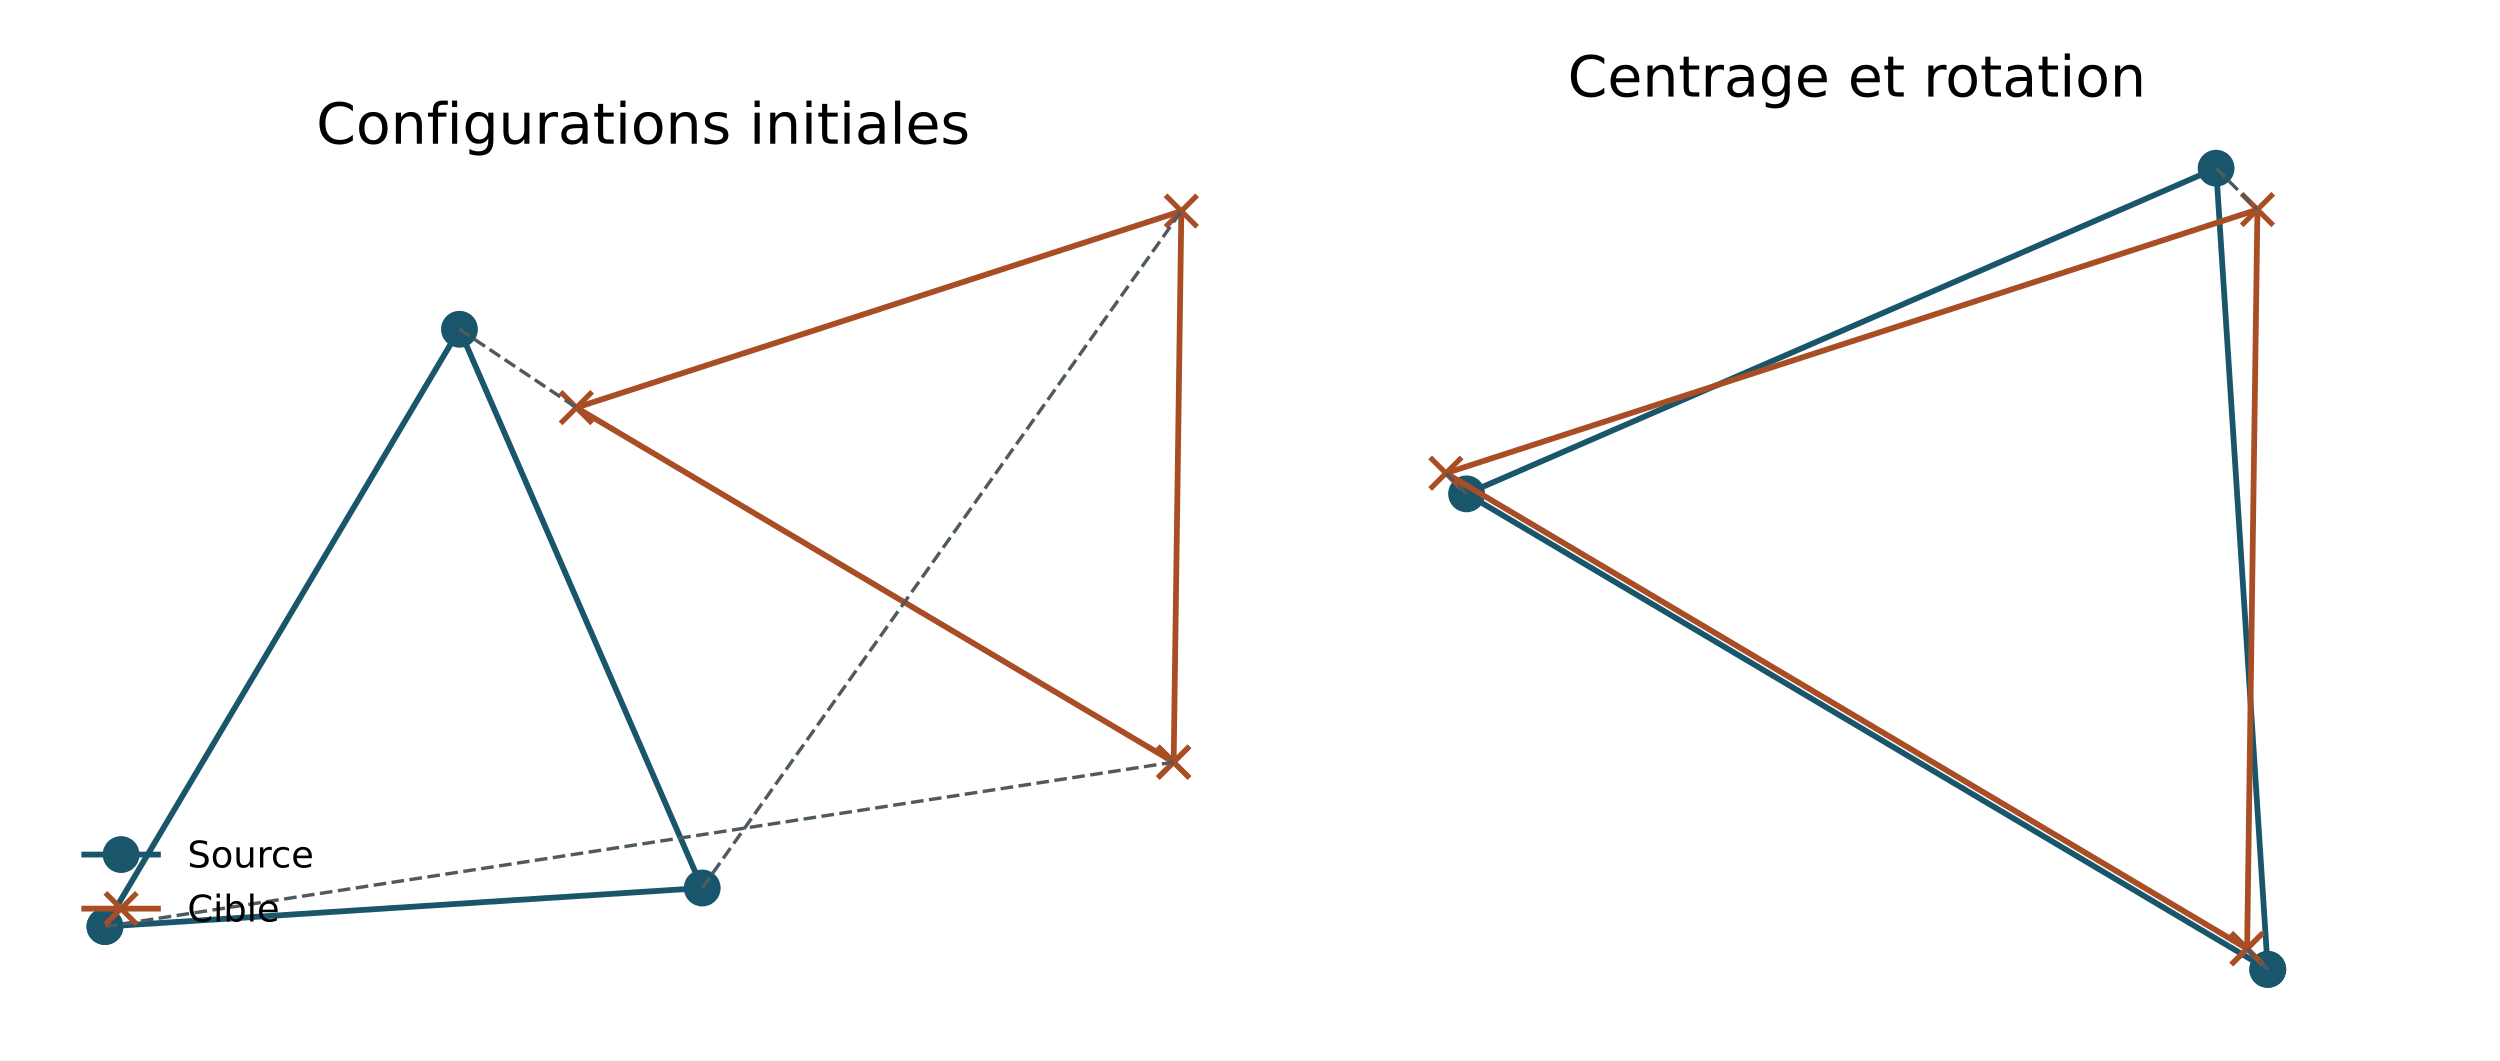
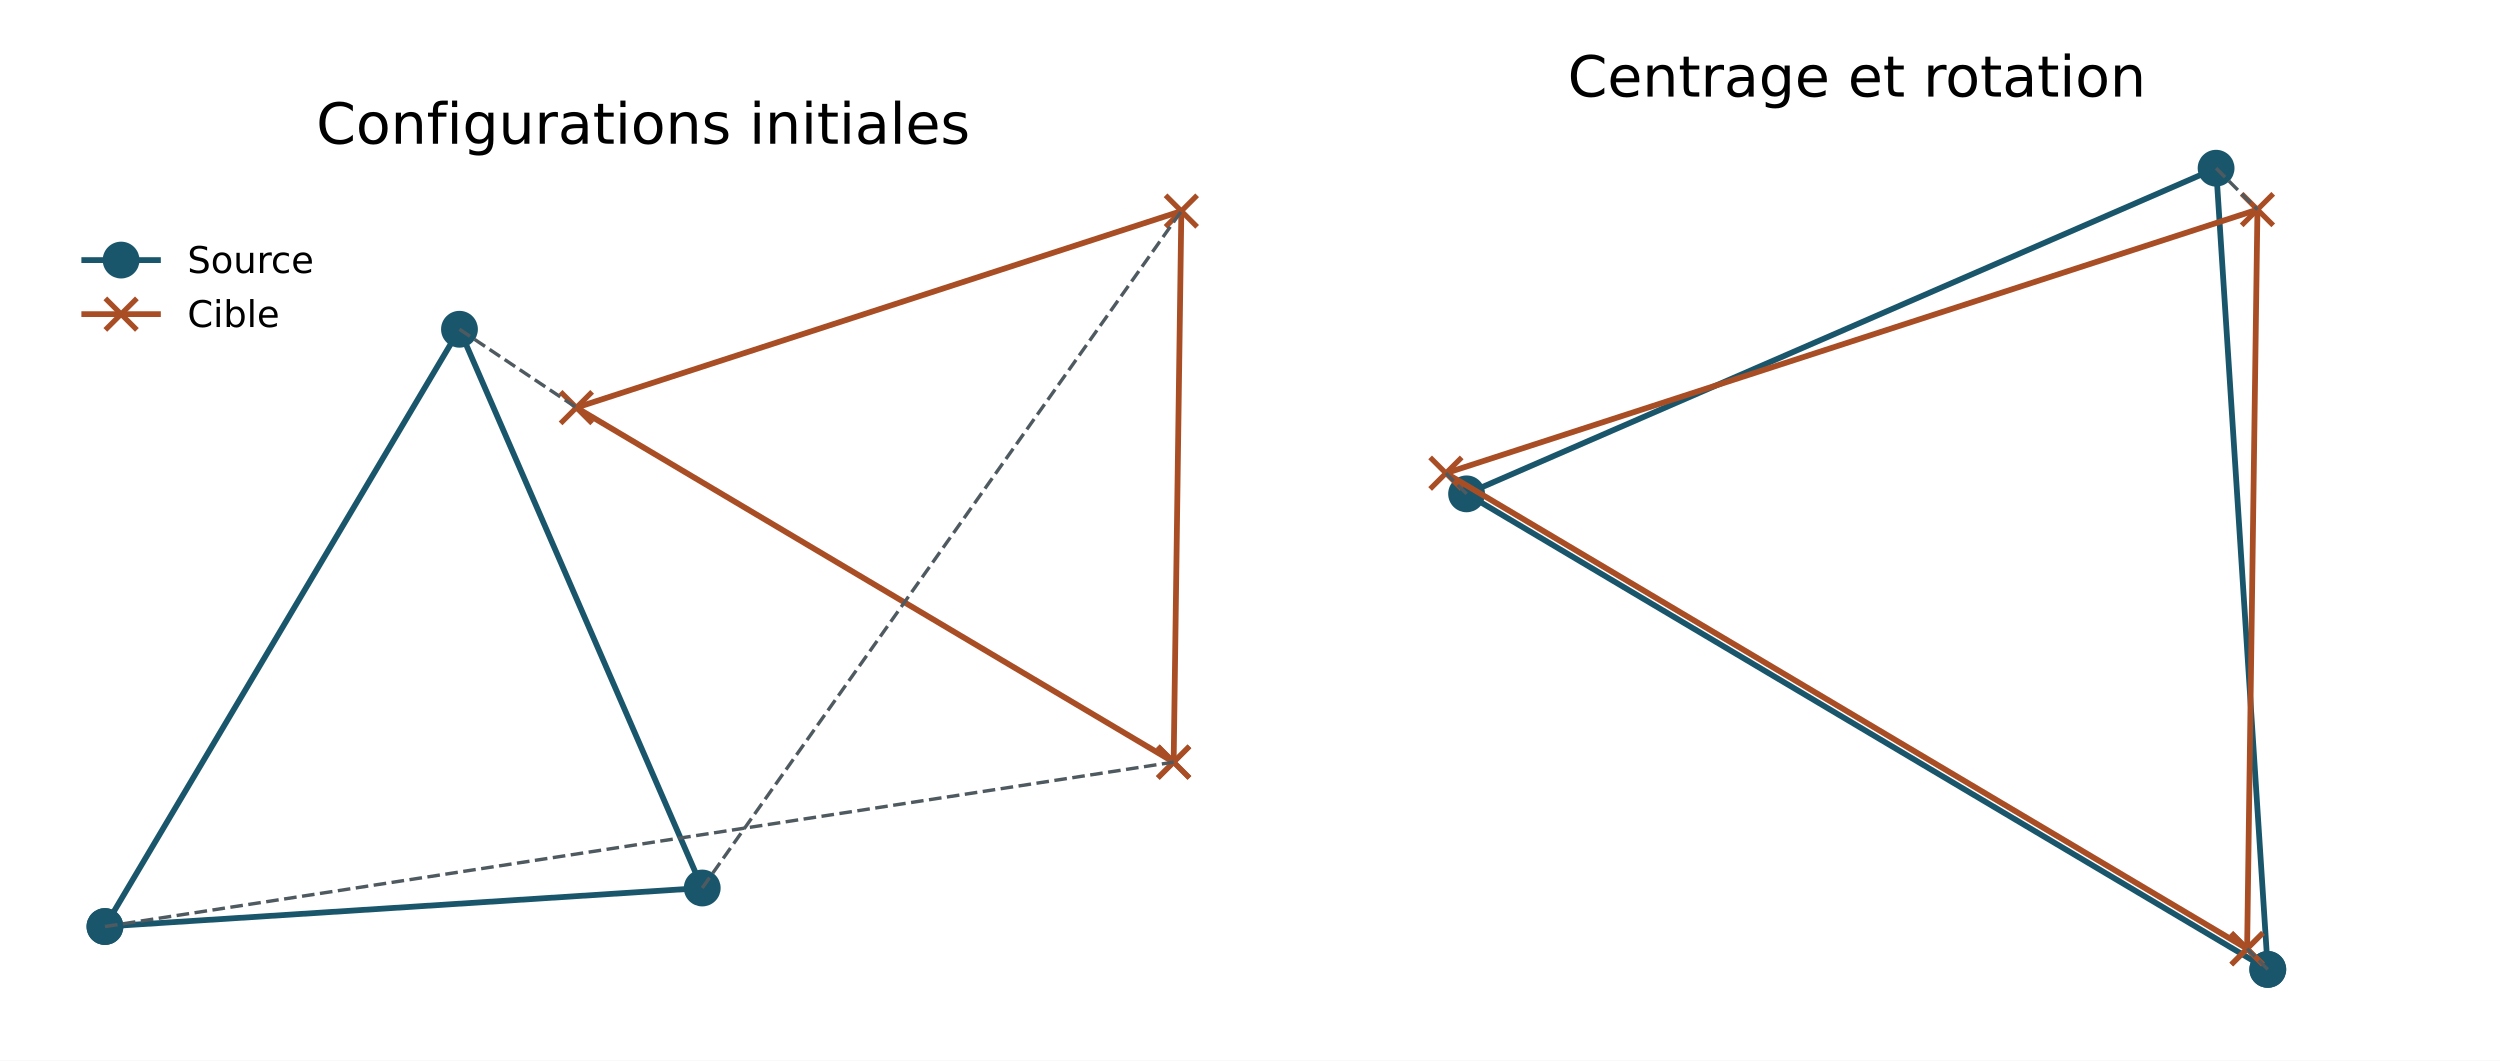
<svg xmlns="http://www.w3.org/2000/svg" xmlns:xlink="http://www.w3.org/1999/xlink" width="475.2pt" height="201.6pt" viewBox="0 0 475.2 201.6" version="1.1">
  <defs>
    <style type="text/css">*{stroke-linejoin: round; stroke-linecap: butt}</style>
  </defs>
  <g id="figure_1">
    <g id="patch_1">
      <path d="M 0 201.6 L 475.2 201.6 L 475.2 0 L 0 0 z " style="fill: #ffffff" />
    </g>
    <g id="axes_1">
      <g id="line2d_1">
        <path d="M 19.95 176.117 L 133.481 168.792 L 87.336 62.585 L 19.95 176.117 " clip-path="url(#p234ff1a02e)" style="fill: none; stroke: #19566b; stroke-width: 1.1; stroke-linecap: square" />
        <defs>
          <path id="mc7d76c203c" d="M 0 3 C 0.796 3 1.559 2.684 2.121 2.121 C 2.684 1.559 3 0.796 3 0 C 3 -0.796 2.684 -1.559 2.121 -2.121 C 1.559 -2.684 0.796 -3 0 -3 C -0.796 -3 -1.559 -2.684 -2.121 -2.121 C -2.684 -1.559 -3 -0.796 -3 0 C -3 0.796 -2.684 1.559 -2.121 2.121 C -1.559 2.684 -0.796 3 0 3 z " style="stroke: #19566b" />
        </defs>
        <g clip-path="url(#p234ff1a02e)">
          <use xlink:href="#mc7d76c203c" x="19.95" y="176.117" style="fill: #19566b; stroke: #19566b" />
          <use xlink:href="#mc7d76c203c" x="133.481" y="168.792" style="fill: #19566b; stroke: #19566b" />
          <use xlink:href="#mc7d76c203c" x="87.336" y="62.585" style="fill: #19566b; stroke: #19566b" />
          <use xlink:href="#mc7d76c203c" x="19.95" y="176.117" style="fill: #19566b; stroke: #19566b" />
        </g>
      </g>
      <g id="line2d_2">
        <path d="M 223.086 144.865 L 224.55 40.123 L 109.554 77.479 L 223.086 144.865 " clip-path="url(#p234ff1a02e)" style="fill: none; stroke: #a94d25; stroke-width: 1.1; stroke-linecap: square" />
        <defs>
          <path id="m70ce689daf" d="M -3 3 L 3 -3 M -3 -3 L 3 3 " style="stroke: #a94d25" />
        </defs>
        <g clip-path="url(#p234ff1a02e)">
          <use xlink:href="#m70ce689daf" x="223.086" y="144.865" style="fill: #a94d25; stroke: #a94d25" />
          <use xlink:href="#m70ce689daf" x="224.55" y="40.123" style="fill: #a94d25; stroke: #a94d25" />
          <use xlink:href="#m70ce689daf" x="109.554" y="77.479" style="fill: #a94d25; stroke: #a94d25" />
          <use xlink:href="#m70ce689daf" x="223.086" y="144.865" style="fill: #a94d25; stroke: #a94d25" />
        </g>
      </g>
      <g id="line2d_3">
        <path d="M 19.95 176.117 L 223.086 144.865 " clip-path="url(#p234ff1a02e)" style="fill: none; stroke-dasharray: 2.405,1.04; stroke-dashoffset: 0; stroke: #4e5a60; stroke-width: 0.65" />
      </g>
      <g id="line2d_4">
        <path d="M 133.481 168.792 L 224.55 40.123 " clip-path="url(#p234ff1a02e)" style="fill: none; stroke-dasharray: 2.405,1.04; stroke-dashoffset: 0; stroke: #4e5a60; stroke-width: 0.65" />
      </g>
      <g id="line2d_5">
        <path d="M 87.336 62.585 L 109.554 77.479 " clip-path="url(#p234ff1a02e)" style="fill: none; stroke-dasharray: 2.405,1.04; stroke-dashoffset: 0; stroke: #4e5a60; stroke-width: 0.65" />
      </g>
      <g id="text_1">
        <g transform="translate(60.11481 27.32364) scale(0.108 -0.108)">
          <defs>
            <path id="DejaVuSans-43" d="M 4122 4306 L 4122 3641 Q 3803 3938 3442 4084 Q 3081 4231 2675 4231 Q 1875 4231 1450 3742 Q 1025 3253 1025 2328 Q 1025 1406 1450 917 Q 1875 428 2675 428 Q 3081 428 3442 575 Q 3803 722 4122 1019 L 4122 359 Q 3791 134 3420 21 Q 3050 -91 2638 -91 Q 1578 -91 968 557 Q 359 1206 359 2328 Q 359 3453 968 4101 Q 1578 4750 2638 4750 Q 3056 4750 3426 4639 Q 3797 4528 4122 4306 z " transform="scale(0.015625)" />
            <path id="DejaVuSans-6f" d="M 1959 3097 Q 1497 3097 1228 2736 Q 959 2375 959 1747 Q 959 1119 1226 758 Q 1494 397 1959 397 Q 2419 397 2687 759 Q 2956 1122 2956 1747 Q 2956 2369 2687 2733 Q 2419 3097 1959 3097 z M 1959 3584 Q 2709 3584 3137 3096 Q 3566 2609 3566 1747 Q 3566 888 3137 398 Q 2709 -91 1959 -91 Q 1206 -91 779 398 Q 353 888 353 1747 Q 353 2609 779 3096 Q 1206 3584 1959 3584 z " transform="scale(0.015625)" />
            <path id="DejaVuSans-6e" d="M 3513 2113 L 3513 0 L 2938 0 L 2938 2094 Q 2938 2591 2744 2837 Q 2550 3084 2163 3084 Q 1697 3084 1428 2787 Q 1159 2491 1159 1978 L 1159 0 L 581 0 L 581 3500 L 1159 3500 L 1159 2956 Q 1366 3272 1645 3428 Q 1925 3584 2291 3584 Q 2894 3584 3203 3211 Q 3513 2838 3513 2113 z " transform="scale(0.015625)" />
            <path id="DejaVuSans-66" d="M 2375 4863 L 2375 4384 L 1825 4384 Q 1516 4384 1395 4259 Q 1275 4134 1275 3809 L 1275 3500 L 2222 3500 L 2222 3053 L 1275 3053 L 1275 0 L 697 0 L 697 3053 L 147 3053 L 147 3500 L 697 3500 L 697 3744 Q 697 4328 969 4595 Q 1241 4863 1831 4863 L 2375 4863 z " transform="scale(0.015625)" />
            <path id="DejaVuSans-69" d="M 603 3500 L 1178 3500 L 1178 0 L 603 0 L 603 3500 z M 603 4863 L 1178 4863 L 1178 4134 L 603 4134 L 603 4863 z " transform="scale(0.015625)" />
            <path id="DejaVuSans-67" d="M 2906 1791 Q 2906 2416 2648 2759 Q 2391 3103 1925 3103 Q 1463 3103 1205 2759 Q 947 2416 947 1791 Q 947 1169 1205 825 Q 1463 481 1925 481 Q 2391 481 2648 825 Q 2906 1169 2906 1791 z M 3481 434 Q 3481 -459 3084 -895 Q 2688 -1331 1869 -1331 Q 1566 -1331 1297 -1286 Q 1028 -1241 775 -1147 L 775 -588 Q 1028 -725 1275 -790 Q 1522 -856 1778 -856 Q 2344 -856 2625 -561 Q 2906 -266 2906 331 L 2906 616 Q 2728 306 2450 153 Q 2172 0 1784 0 Q 1141 0 747 490 Q 353 981 353 1791 Q 353 2603 747 3093 Q 1141 3584 1784 3584 Q 2172 3584 2450 3431 Q 2728 3278 2906 2969 L 2906 3500 L 3481 3500 L 3481 434 z " transform="scale(0.015625)" />
            <path id="DejaVuSans-75" d="M 544 1381 L 544 3500 L 1119 3500 L 1119 1403 Q 1119 906 1312 657 Q 1506 409 1894 409 Q 2359 409 2629 706 Q 2900 1003 2900 1516 L 2900 3500 L 3475 3500 L 3475 0 L 2900 0 L 2900 538 Q 2691 219 2414 64 Q 2138 -91 1772 -91 Q 1169 -91 856 284 Q 544 659 544 1381 z M 1991 3584 L 1991 3584 z " transform="scale(0.015625)" />
            <path id="DejaVuSans-72" d="M 2631 2963 Q 2534 3019 2420 3045 Q 2306 3072 2169 3072 Q 1681 3072 1420 2755 Q 1159 2438 1159 1844 L 1159 0 L 581 0 L 581 3500 L 1159 3500 L 1159 2956 Q 1341 3275 1631 3429 Q 1922 3584 2338 3584 Q 2397 3584 2469 3576 Q 2541 3569 2628 3553 L 2631 2963 z " transform="scale(0.015625)" />
            <path id="DejaVuSans-61" d="M 2194 1759 Q 1497 1759 1228 1600 Q 959 1441 959 1056 Q 959 750 1161 570 Q 1363 391 1709 391 Q 2188 391 2477 730 Q 2766 1069 2766 1631 L 2766 1759 L 2194 1759 z M 3341 1997 L 3341 0 L 2766 0 L 2766 531 Q 2569 213 2275 61 Q 1981 -91 1556 -91 Q 1019 -91 701 211 Q 384 513 384 1019 Q 384 1609 779 1909 Q 1175 2209 1959 2209 L 2766 2209 L 2766 2266 Q 2766 2663 2505 2880 Q 2244 3097 1772 3097 Q 1472 3097 1187 3025 Q 903 2953 641 2809 L 641 3341 Q 956 3463 1253 3523 Q 1550 3584 1831 3584 Q 2591 3584 2966 3190 Q 3341 2797 3341 1997 z " transform="scale(0.015625)" />
            <path id="DejaVuSans-74" d="M 1172 4494 L 1172 3500 L 2356 3500 L 2356 3053 L 1172 3053 L 1172 1153 Q 1172 725 1289 603 Q 1406 481 1766 481 L 2356 481 L 2356 0 L 1766 0 Q 1100 0 847 248 Q 594 497 594 1153 L 594 3053 L 172 3053 L 172 3500 L 594 3500 L 594 4494 L 1172 4494 z " transform="scale(0.015625)" />
            <path id="DejaVuSans-73" d="M 2834 3397 L 2834 2853 Q 2591 2978 2328 3040 Q 2066 3103 1784 3103 Q 1356 3103 1142 2972 Q 928 2841 928 2578 Q 928 2378 1081 2264 Q 1234 2150 1697 2047 L 1894 2003 Q 2506 1872 2764 1633 Q 3022 1394 3022 966 Q 3022 478 2636 193 Q 2250 -91 1575 -91 Q 1294 -91 989 -36 Q 684 19 347 128 L 347 722 Q 666 556 975 473 Q 1284 391 1588 391 Q 1994 391 2212 530 Q 2431 669 2431 922 Q 2431 1156 2273 1281 Q 2116 1406 1581 1522 L 1381 1569 Q 847 1681 609 1914 Q 372 2147 372 2553 Q 372 3047 722 3315 Q 1072 3584 1716 3584 Q 2034 3584 2315 3537 Q 2597 3491 2834 3397 z " transform="scale(0.015625)" />
            <path id="DejaVuSans-20" transform="scale(0.015625)" />
            <path id="DejaVuSans-6c" d="M 603 4863 L 1178 4863 L 1178 0 L 603 0 L 603 4863 z " transform="scale(0.015625)" />
            <path id="DejaVuSans-65" d="M 3597 1894 L 3597 1613 L 953 1613 Q 991 1019 1311 708 Q 1631 397 2203 397 Q 2534 397 2845 478 Q 3156 559 3463 722 L 3463 178 Q 3153 47 2828 -22 Q 2503 -91 2169 -91 Q 1331 -91 842 396 Q 353 884 353 1716 Q 353 2575 817 3079 Q 1281 3584 2069 3584 Q 2775 3584 3186 3129 Q 3597 2675 3597 1894 z M 3022 2063 Q 3016 2534 2758 2815 Q 2500 3097 2075 3097 Q 1594 3097 1305 2825 Q 1016 2553 972 2059 L 3022 2063 z " transform="scale(0.015625)" />
          </defs>
          <use xlink:href="#DejaVuSans-43" />
          <use xlink:href="#DejaVuSans-6f" transform="translate(69.82422 0)" />
          <use xlink:href="#DejaVuSans-6e" transform="translate(131.0059 0)" />
          <use xlink:href="#DejaVuSans-66" transform="translate(194.3848 0)" />
          <use xlink:href="#DejaVuSans-69" transform="translate(229.5898 0)" />
          <use xlink:href="#DejaVuSans-67" transform="translate(257.373 0)" />
          <use xlink:href="#DejaVuSans-75" transform="translate(320.8496 0)" />
          <use xlink:href="#DejaVuSans-72" transform="translate(384.2285 0)" />
          <use xlink:href="#DejaVuSans-61" transform="translate(425.3418 0)" />
          <use xlink:href="#DejaVuSans-74" transform="translate(486.6211 0)" />
          <use xlink:href="#DejaVuSans-69" transform="translate(525.8301 0)" />
          <use xlink:href="#DejaVuSans-6f" transform="translate(553.6133 0)" />
          <use xlink:href="#DejaVuSans-6e" transform="translate(614.7949 0)" />
          <use xlink:href="#DejaVuSans-73" transform="translate(678.1738 0)" />
          <use xlink:href="#DejaVuSans-20" transform="translate(730.2734 0)" />
          <use xlink:href="#DejaVuSans-69" transform="translate(762.0605 0)" />
          <use xlink:href="#DejaVuSans-6e" transform="translate(789.8438 0)" />
          <use xlink:href="#DejaVuSans-69" transform="translate(853.2227 0)" />
          <use xlink:href="#DejaVuSans-74" transform="translate(881.0059 0)" />
          <use xlink:href="#DejaVuSans-69" transform="translate(920.2148 0)" />
          <use xlink:href="#DejaVuSans-61" transform="translate(947.998 0)" />
          <use xlink:href="#DejaVuSans-6c" transform="translate(1009.277 0)" />
          <use xlink:href="#DejaVuSans-65" transform="translate(1037.061 0)" />
          <use xlink:href="#DejaVuSans-73" transform="translate(1098.584 0)" />
        </g>
      </g>
-       <g id="legend_1">
+       <g id="legend_1" transform="translate(0 -113)">
        <g id="line2d_6">
          <path d="M 16.02 162.436 L 23.02 162.436 L 30.02 162.436 " style="fill: none; stroke: #19566b; stroke-width: 1.1; stroke-linecap: square" />
          <g>
            <use xlink:href="#mc7d76c203c" x="23.02" y="162.436" style="fill: #19566b; stroke: #19566b" />
          </g>
        </g>
        <g id="text_2">
          <g transform="translate(35.62 164.8859) scale(0.07 -0.07)">
            <defs>
              <path id="DejaVuSans-53" d="M 3425 4513 L 3425 3897 Q 3066 4069 2747 4153 Q 2428 4238 2131 4238 Q 1616 4238 1336 4038 Q 1056 3838 1056 3469 Q 1056 3159 1242 3001 Q 1428 2844 1947 2747 L 2328 2669 Q 3034 2534 3370 2195 Q 3706 1856 3706 1288 Q 3706 609 3251 259 Q 2797 -91 1919 -91 Q 1588 -91 1214 -16 Q 841 59 441 206 L 441 856 Q 825 641 1194 531 Q 1563 422 1919 422 Q 2459 422 2753 634 Q 3047 847 3047 1241 Q 3047 1584 2836 1778 Q 2625 1972 2144 2069 L 1759 2144 Q 1053 2284 737 2584 Q 422 2884 422 3419 Q 422 4038 858 4394 Q 1294 4750 2059 4750 Q 2388 4750 2728 4690 Q 3069 4631 3425 4513 z " transform="scale(0.015625)" />
              <path id="DejaVuSans-63" d="M 3122 3366 L 3122 2828 Q 2878 2963 2633 3030 Q 2388 3097 2138 3097 Q 1578 3097 1268 2742 Q 959 2388 959 1747 Q 959 1106 1268 751 Q 1578 397 2138 397 Q 2388 397 2633 464 Q 2878 531 3122 666 L 3122 134 Q 2881 22 2623 -34 Q 2366 -91 2075 -91 Q 1284 -91 818 406 Q 353 903 353 1747 Q 353 2603 823 3093 Q 1294 3584 2113 3584 Q 2378 3584 2631 3529 Q 2884 3475 3122 3366 z " transform="scale(0.015625)" />
            </defs>
            <use xlink:href="#DejaVuSans-53" />
            <use xlink:href="#DejaVuSans-6f" transform="translate(63.47656 0)" />
            <use xlink:href="#DejaVuSans-75" transform="translate(124.6582 0)" />
            <use xlink:href="#DejaVuSans-72" transform="translate(188.0371 0)" />
            <use xlink:href="#DejaVuSans-63" transform="translate(226.9004 0)" />
            <use xlink:href="#DejaVuSans-65" transform="translate(281.8809 0)" />
          </g>
        </g>
        <g id="line2d_7">
          <path d="M 16.02 172.711 L 23.02 172.711 L 30.02 172.711 " style="fill: none; stroke: #a94d25; stroke-width: 1.1; stroke-linecap: square" />
          <g>
            <use xlink:href="#m70ce689daf" x="23.02" y="172.711" style="fill: #a94d25; stroke: #a94d25" />
          </g>
        </g>
        <g id="text_3">
          <g transform="translate(35.62 175.1606) scale(0.07 -0.07)">
            <defs>
              <path id="DejaVuSans-62" d="M 3116 1747 Q 3116 2381 2855 2742 Q 2594 3103 2138 3103 Q 1681 3103 1420 2742 Q 1159 2381 1159 1747 Q 1159 1113 1420 752 Q 1681 391 2138 391 Q 2594 391 2855 752 Q 3116 1113 3116 1747 z M 1159 2969 Q 1341 3281 1617 3432 Q 1894 3584 2278 3584 Q 2916 3584 3314 3078 Q 3713 2572 3713 1747 Q 3713 922 3314 415 Q 2916 -91 2278 -91 Q 1894 -91 1617 61 Q 1341 213 1159 525 L 1159 0 L 581 0 L 581 4863 L 1159 4863 L 1159 2969 z " transform="scale(0.015625)" />
            </defs>
            <use xlink:href="#DejaVuSans-43" />
            <use xlink:href="#DejaVuSans-69" transform="translate(69.82422 0)" />
            <use xlink:href="#DejaVuSans-62" transform="translate(97.60742 0)" />
            <use xlink:href="#DejaVuSans-6c" transform="translate(161.084 0)" />
            <use xlink:href="#DejaVuSans-65" transform="translate(188.8672 0)" />
          </g>
        </g>
      </g>
    </g>
    <g id="axes_2">
      <g id="line2d_8">
        <path d="M 431.06 184.265 L 421.235 31.975 L 278.769 93.873 L 431.06 184.265 " clip-path="url(#pef84ed1e8b)" style="fill: none; stroke: #19566b; stroke-width: 1.1; stroke-linecap: square" />
        <g clip-path="url(#pef84ed1e8b)">
          <use xlink:href="#mc7d76c203c" x="431.06" y="184.265" style="fill: #19566b; stroke: #19566b" />
          <use xlink:href="#mc7d76c203c" x="421.235" y="31.975" style="fill: #19566b; stroke: #19566b" />
          <use xlink:href="#mc7d76c203c" x="278.769" y="93.873" style="fill: #19566b; stroke: #19566b" />
          <use xlink:href="#mc7d76c203c" x="431.06" y="184.265" style="fill: #19566b; stroke: #19566b" />
        </g>
      </g>
      <g id="line2d_9">
        <path d="M 427.13 180.335 L 429.095 39.835 L 274.839 89.943 L 427.13 180.335 " clip-path="url(#pef84ed1e8b)" style="fill: none; stroke: #a94d25; stroke-width: 1.1; stroke-linecap: square" />
        <g clip-path="url(#pef84ed1e8b)">
          <use xlink:href="#m70ce689daf" x="427.13" y="180.335" style="fill: #a94d25; stroke: #a94d25" />
          <use xlink:href="#m70ce689daf" x="429.095" y="39.835" style="fill: #a94d25; stroke: #a94d25" />
          <use xlink:href="#m70ce689daf" x="274.839" y="89.943" style="fill: #a94d25; stroke: #a94d25" />
          <use xlink:href="#m70ce689daf" x="427.13" y="180.335" style="fill: #a94d25; stroke: #a94d25" />
        </g>
      </g>
      <g id="line2d_10">
        <path d="M 431.06 184.265 L 427.13 180.335 " clip-path="url(#pef84ed1e8b)" style="fill: none; stroke-dasharray: 2.405,1.04; stroke-dashoffset: 0; stroke: #4e5a60; stroke-width: 0.65" />
      </g>
      <g id="line2d_11">
        <path d="M 421.235 31.975 L 429.095 39.835 " clip-path="url(#pef84ed1e8b)" style="fill: none; stroke-dasharray: 2.405,1.04; stroke-dashoffset: 0; stroke: #4e5a60; stroke-width: 0.65" />
      </g>
      <g id="line2d_12">
        <path d="M 278.769 93.873 L 274.839 89.943 " clip-path="url(#pef84ed1e8b)" style="fill: none; stroke-dasharray: 2.405,1.04; stroke-dashoffset: 0; stroke: #4e5a60; stroke-width: 0.65" />
      </g>
      <g id="text_4">
        <g transform="translate(297.9929 18.36) scale(0.108 -0.108)">
          <use xlink:href="#DejaVuSans-43" />
          <use xlink:href="#DejaVuSans-65" transform="translate(69.82422 0)" />
          <use xlink:href="#DejaVuSans-6e" transform="translate(131.3477 0)" />
          <use xlink:href="#DejaVuSans-74" transform="translate(194.7266 0)" />
          <use xlink:href="#DejaVuSans-72" transform="translate(233.9355 0)" />
          <use xlink:href="#DejaVuSans-61" transform="translate(275.0488 0)" />
          <use xlink:href="#DejaVuSans-67" transform="translate(336.3281 0)" />
          <use xlink:href="#DejaVuSans-65" transform="translate(399.8047 0)" />
          <use xlink:href="#DejaVuSans-20" transform="translate(461.3281 0)" />
          <use xlink:href="#DejaVuSans-65" transform="translate(493.1152 0)" />
          <use xlink:href="#DejaVuSans-74" transform="translate(554.6387 0)" />
          <use xlink:href="#DejaVuSans-20" transform="translate(593.8477 0)" />
          <use xlink:href="#DejaVuSans-72" transform="translate(625.6348 0)" />
          <use xlink:href="#DejaVuSans-6f" transform="translate(664.498 0)" />
          <use xlink:href="#DejaVuSans-74" transform="translate(725.6797 0)" />
          <use xlink:href="#DejaVuSans-61" transform="translate(764.8887 0)" />
          <use xlink:href="#DejaVuSans-74" transform="translate(826.168 0)" />
          <use xlink:href="#DejaVuSans-69" transform="translate(865.377 0)" />
          <use xlink:href="#DejaVuSans-6f" transform="translate(893.1602 0)" />
          <use xlink:href="#DejaVuSans-6e" transform="translate(954.3418 0)" />
        </g>
      </g>
    </g>
  </g>
  <defs>
    <clipPath id="p234ff1a02e">
      <rect x="9.72" y="33.324" width="225.061" height="149.593" />
    </clipPath>
    <clipPath id="pef84ed1e8b">
      <rect x="267.028" y="24.36" width="171.843" height="167.52" />
    </clipPath>
  </defs>
</svg>
